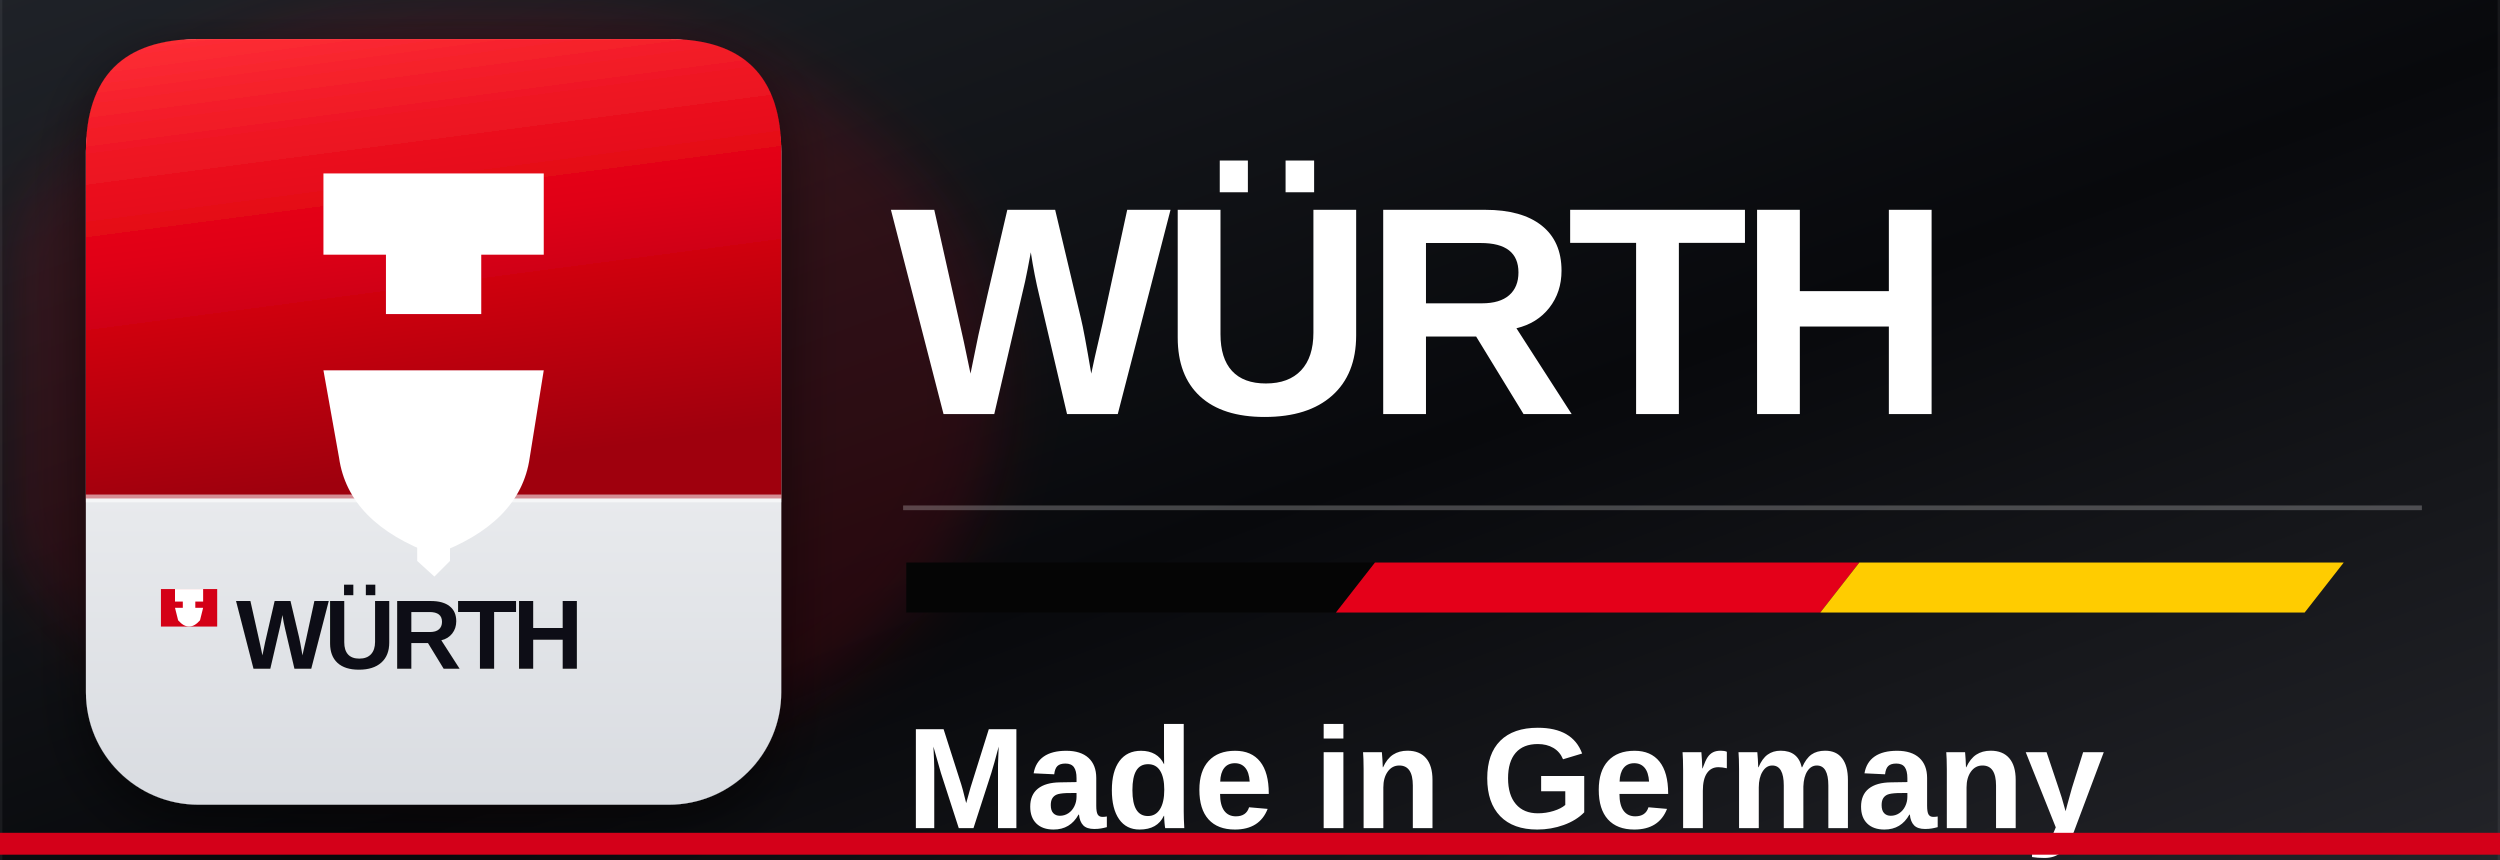
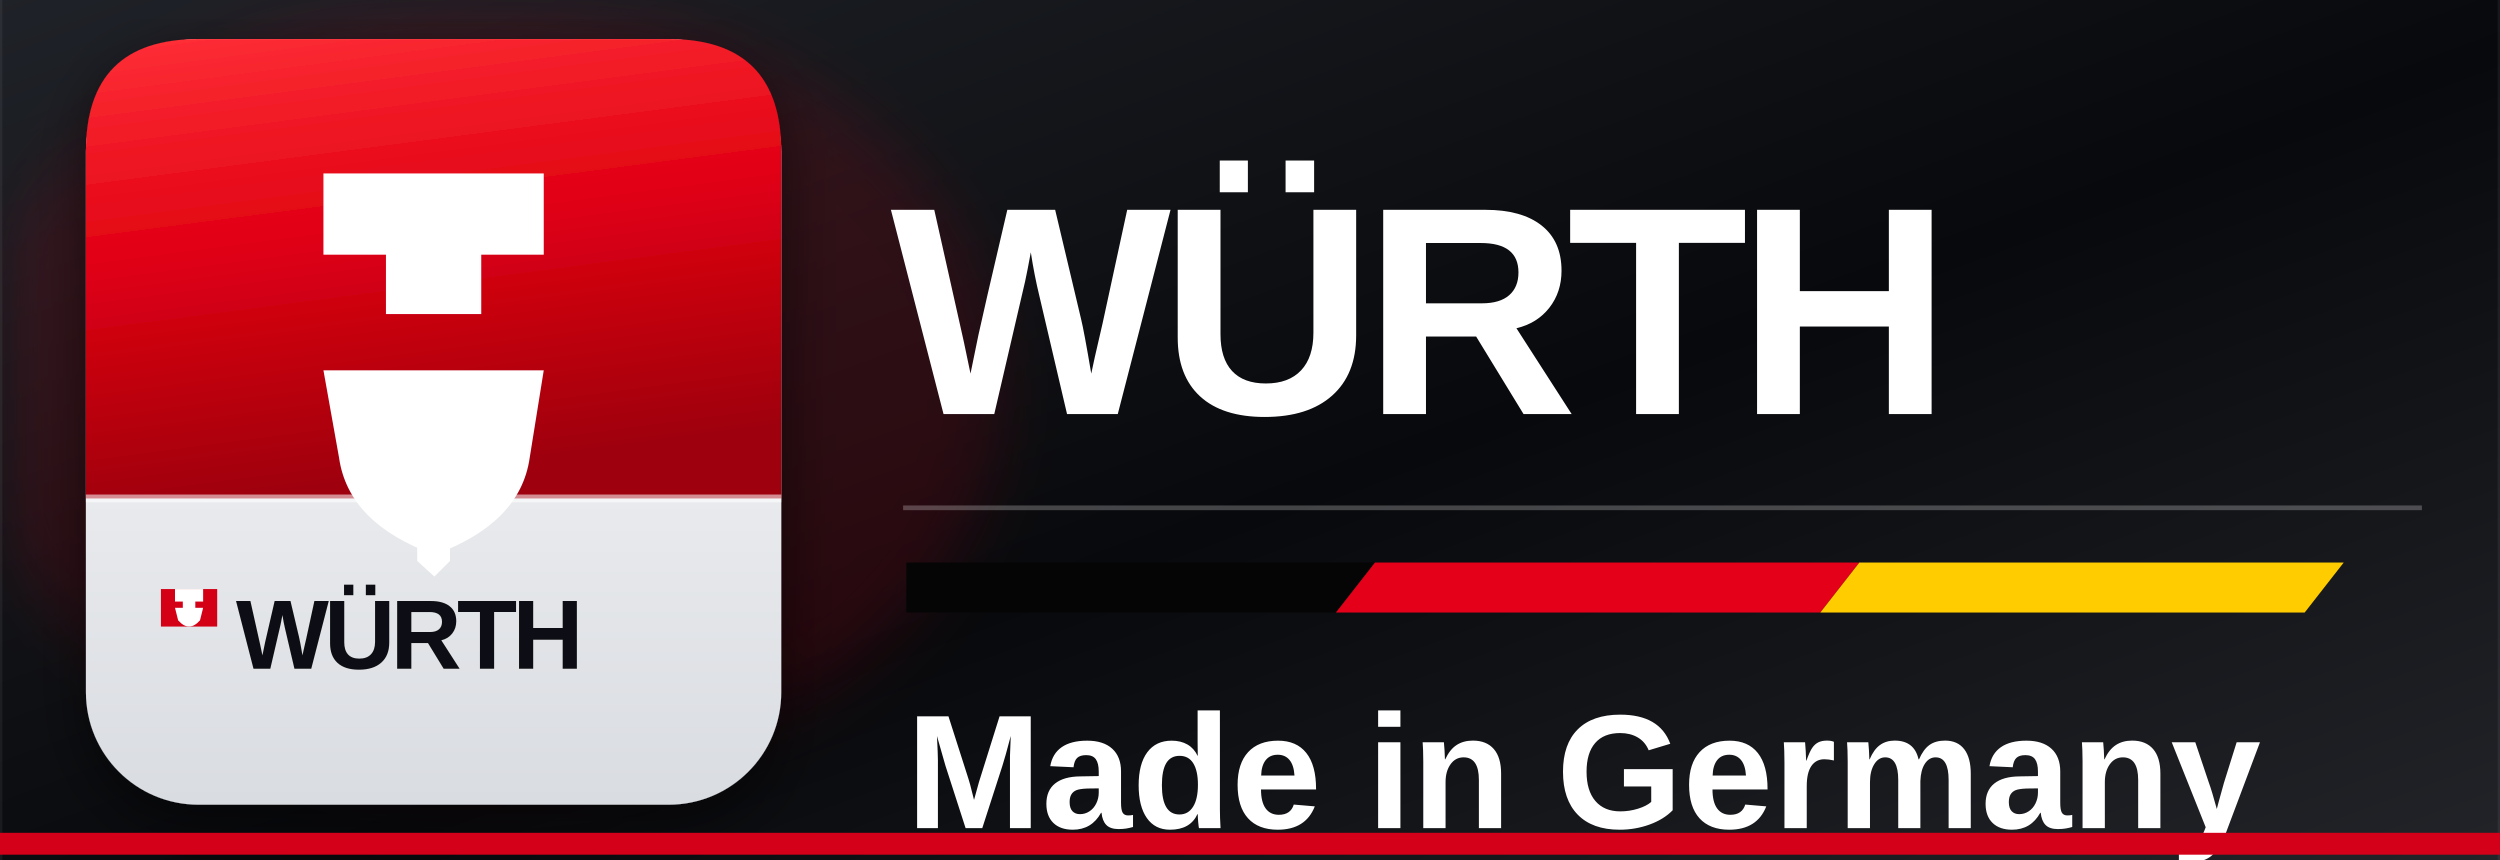
<svg xmlns="http://www.w3.org/2000/svg" viewBox="0 30 1600 550" role="img" aria-labelledby="title desc">
  <defs>
    <linearGradient id="bg" x2="1" y2="1">
      <stop stop-color="#202329" />
      <stop offset=".55" stop-color="#08090c" />
      <stop offset="1" stop-color="#24252a" />
    </linearGradient>
    <linearGradient id="red" x2=".2" y2="1">
      <stop stop-color="#ff3037" />
      <stop offset=".48" stop-color="#e00012" />
      <stop offset="1" stop-color="#9f0010" />
    </linearGradient>
    <linearGradient id="white" x2="0" y2="1">
      <stop stop-color="#fff" />
      <stop offset="1" stop-color="#d9dce1" />
    </linearGradient>
    <filter id="shadow" x="-30%" y="-30%" width="160%" height="170%">
      <feGaussianBlur in="SourceAlpha" stdDeviation="18" />
      <feOffset dy="12" />
      <feComponentTransfer>
        <feFuncA type="linear" slope=".55" />
      </feComponentTransfer>
      <feMerge>
        <feMergeNode />
        <feMergeNode in="SourceGraphic" />
      </feMerge>
    </filter>
    <filter id="glow">
      <feGaussianBlur stdDeviation="20" />
    </filter>
  </defs>
  <rect width="1600" height="600" fill="url(#bg)" />
  <ellipse cx="310" cy="280" rx="330" ry="250" fill="#c90018" opacity=".16" filter="url(#glow)" />
  <path d="M0 0H1600V600H0Z" fill="none" stroke="#fff" stroke-opacity=".06" stroke-width="3" />
  <g filter="url(#shadow)" transform="translate(55 55)">
    <rect width="445" height="490" rx="72" fill="url(#white)" />
    <path d="M0 72Q0 0 72 0H373Q445 0 445 72V294H0Z" fill="url(#red)" />
    <path d="M0 294H445" stroke="#fff" stroke-opacity=".55" stroke-width="5" />
    <path d="M152 86h141v52h-40v38h-61v-38h-40z" fill="#fff" />
    <path d="M152 212h141l-9 56q-6 42-61 62-55-20-61-62z" fill="#fff" />
    <path d="M212 287h21v47l-10 10-11-10z" fill="#fff" />
    <g transform="translate(48 348)">
      <path d="M0 4h36v24H0z" fill="#d40017" />
      <path d="M9 4h18v8h-5v7h-8v-7H9z" fill="#fff" />
      <path d="M9 16h18l-2 8q-7 8-14 0z" fill="#fff" />
      <text x="48" y="55" font-family="Arial,sans-serif" font-size="63" font-weight="900" letter-spacing="-3" fill="#101114">WÜRTH</text>
    </g>
  </g>
  <g transform="translate(570 105)">
    <text x="0" y="190" font-family="Arial,sans-serif" font-size="190" font-weight="900" letter-spacing="-7" fill="#fff">WÜRTH</text>
    <path d="M8 250H980" stroke="#fff" stroke-opacity=".24" stroke-width="3" />
    <g transform="translate(10 285)">
      <path d="M0 0H300L275 32H0Z" fill="#050505" />
      <path d="M300 0H610L585 32H275Z" fill="#e40019" />
      <path d="M610 0H920L895 32H585Z" fill="#ffcc00" />
    </g>
-     <text x="10" y="455" font-family="Arial,sans-serif" font-size="92" font-weight="800" fill="#fff">Made in Germany</text>
+     <text x="10" y="455" font-family="Arial,sans-serif" font-size="104" font-weight="900" fill="#fff">Made in Germany</text>
    <g transform="translate(1040 380) rotate(-4)">
      <path d="M0 0Q70 -26 140 0V42Q70 16 0 42Z" fill="#050505" />
      <path d="M0 42Q70 16 140 42V84Q70 58 0 84Z" fill="#e40019" />
      <path d="M0 84Q70 58 140 84V126Q70 100 0 126Z" fill="#ffcc00" />
    </g>
  </g>
  <path d="M0 570H1600" stroke="#d40019" stroke-width="14" />
</svg>
